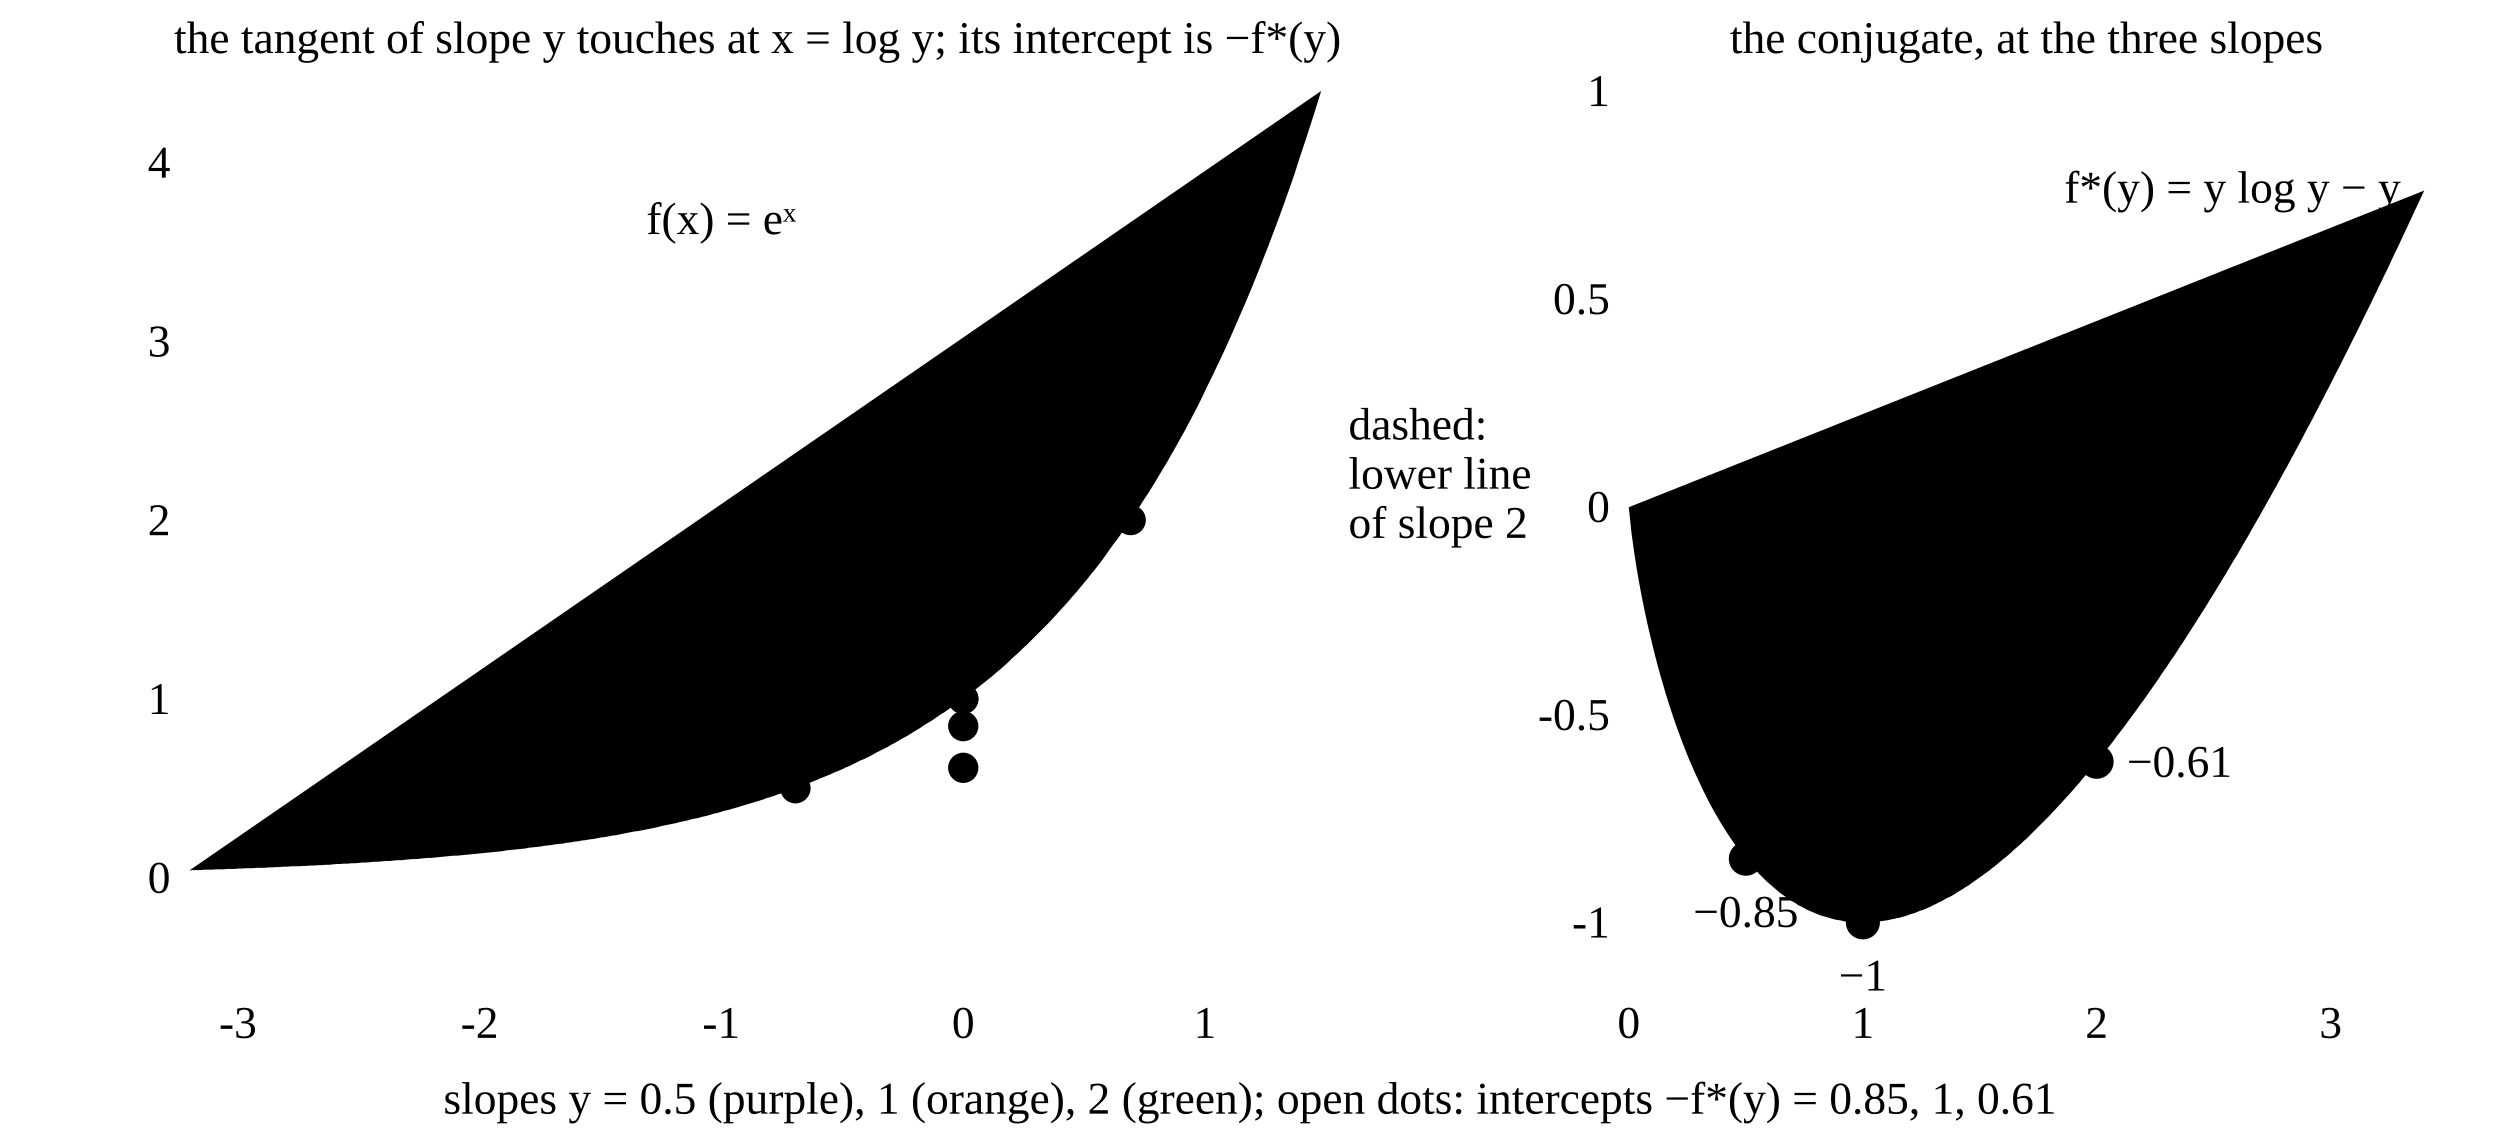
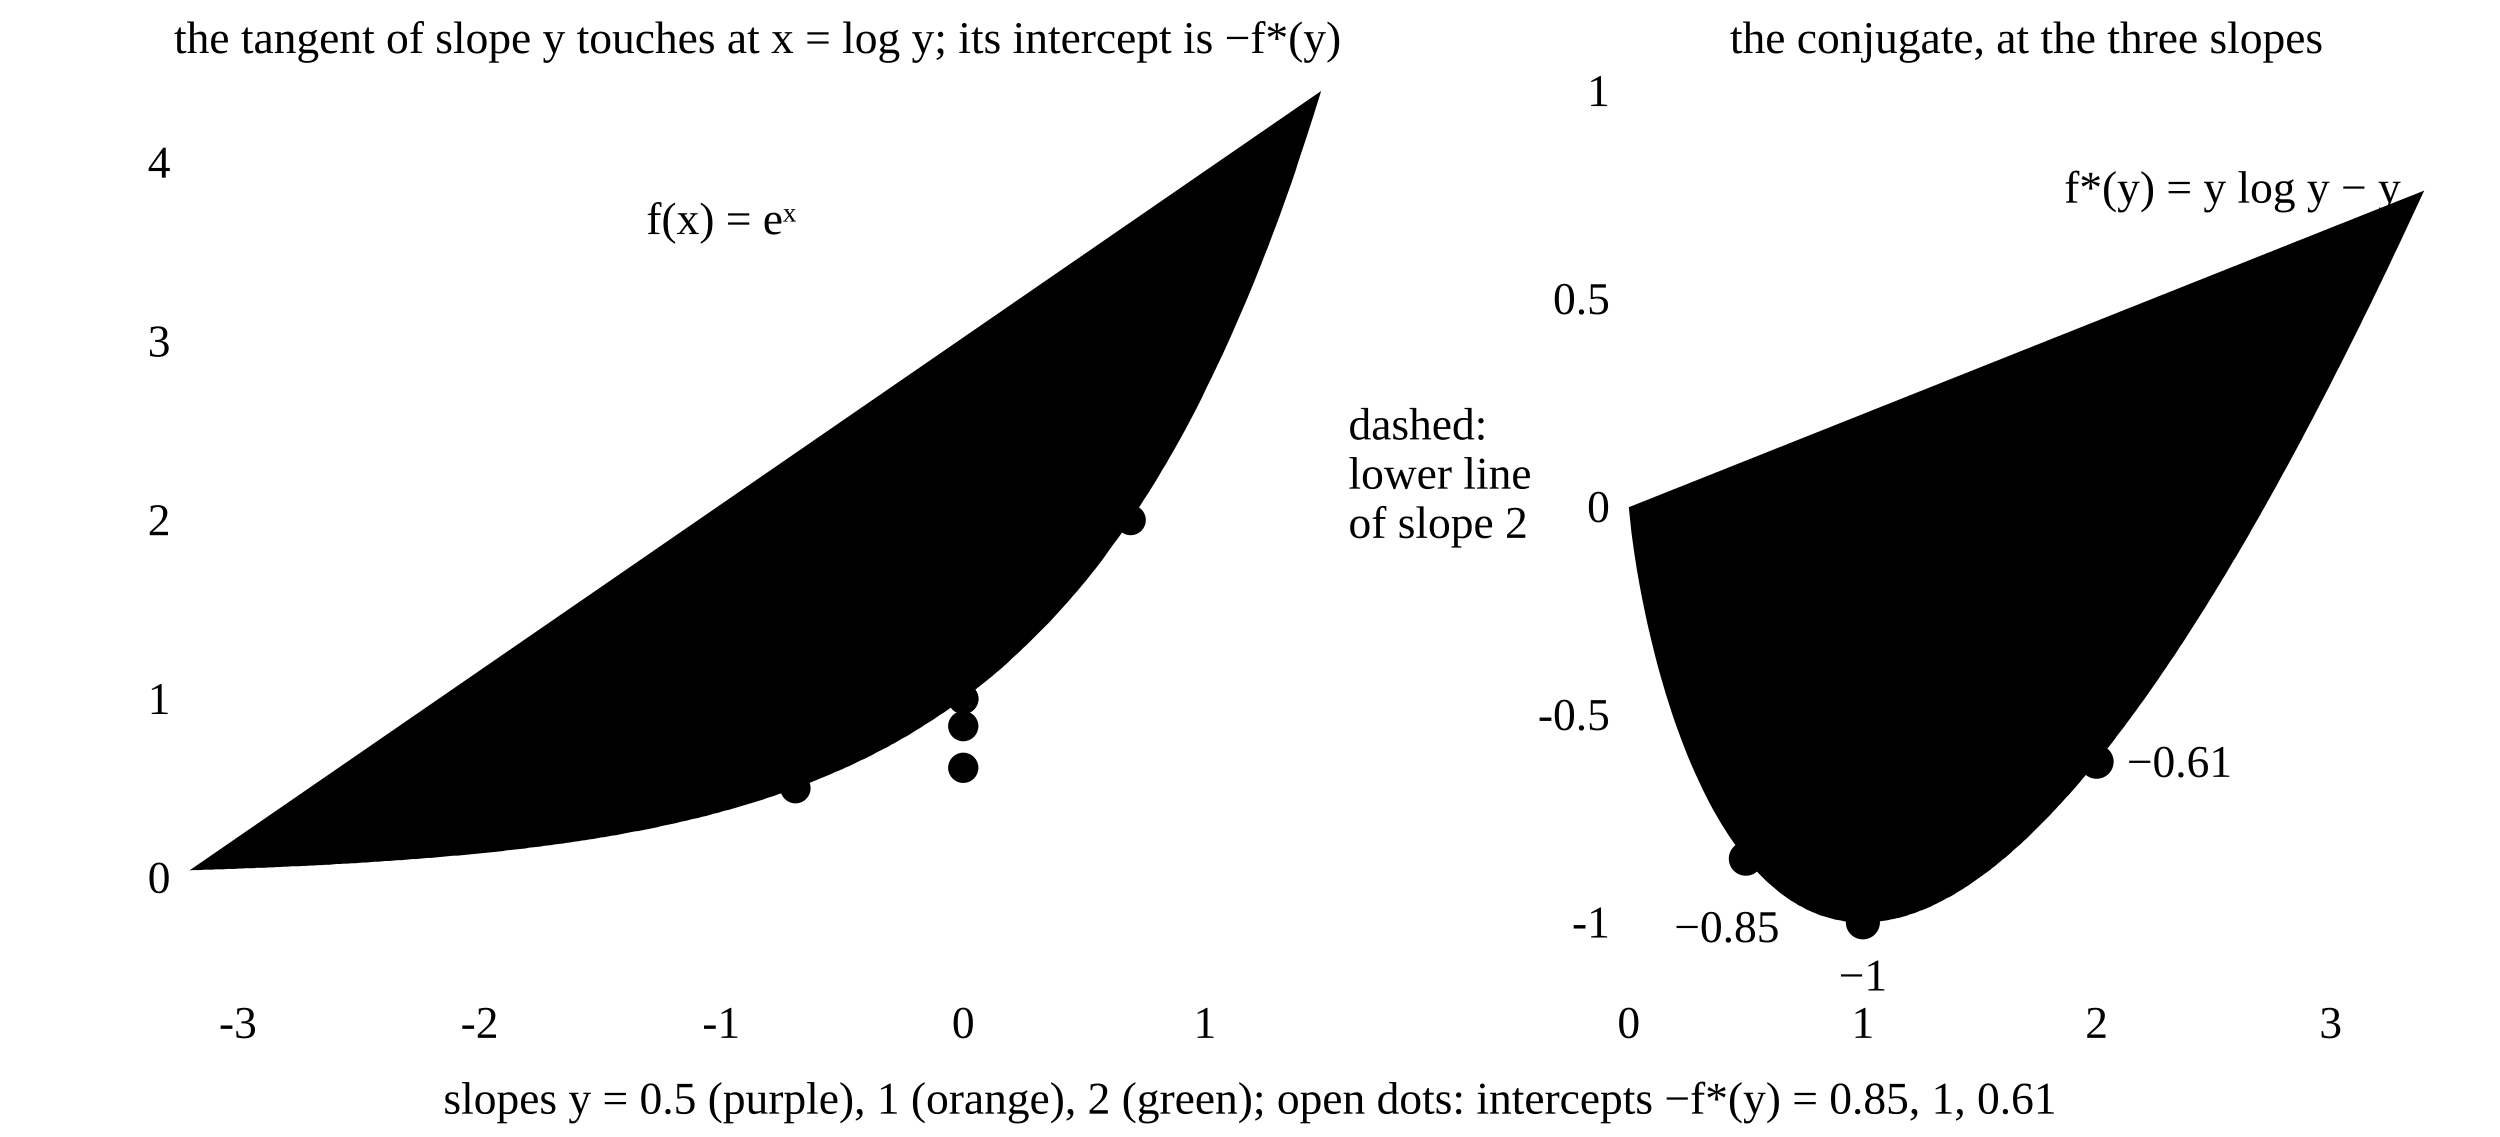
<svg xmlns="http://www.w3.org/2000/svg" viewBox="0 0 660 300" role="img" aria-label="Legendre transform of exp: supporting lines of slope y have intercept -f*(y)">
  <text x="62.8" y="274.0" class="tx-s" text-anchor="middle">-3</text>
  <text x="126.6" y="274.0" class="tx-s" text-anchor="middle">-2</text>
  <text x="190.4" y="274.0" class="tx-s" text-anchor="middle">-1</text>
  <text x="254.3" y="274.0" class="tx-s" text-anchor="middle">0</text>
  <text x="318.1" y="274.0" class="tx-s" text-anchor="middle">1</text>
  <text x="45.0" y="235.7" class="tx-s" text-anchor="end">0</text>
  <text x="45.0" y="188.5" class="tx-s" text-anchor="end">1</text>
  <text x="45.0" y="141.3" class="tx-s" text-anchor="end">2</text>
  <text x="45.0" y="94.1" class="tx-s" text-anchor="end">3</text>
  <text x="45.0" y="46.9" class="tx-s" text-anchor="end">4</text>
  <line x1="50.0" y1="231.7" x2="350.0" y2="231.7" class="ax" />
  <line x1="254.3" y1="260.0" x2="254.3" y2="24.0" class="ax" />
  <path d="M50.0 229.8L51.0 229.7L52.0 229.7L53.0 229.7L54.0 229.6L55.0 229.6L56.0 229.6L57.0 229.5L58.0 229.5L59.0 229.5L60.0 229.4L61.0 229.4L62.0 229.4L62.9 229.3L63.9 229.3L64.9 229.2L65.9 229.2L66.9 229.2L67.9 229.1L68.9 229.1L69.9 229.1L70.9 229.0L71.9 229.0L72.9 228.9L73.9 228.9L74.9 228.8L75.9 228.8L76.9 228.7L77.9 228.7L78.9 228.7L79.9 228.6L80.9 228.6L81.9 228.5L82.9 228.5L83.9 228.4L84.9 228.4L85.9 228.3L86.9 228.3L87.9 228.2L88.8 228.1L89.8 228.1L90.8 228.0L91.8 228.0L92.8 227.9L93.8 227.9L94.8 227.8L95.8 227.7L96.8 227.7L97.8 227.6L98.8 227.5L99.8 227.5L100.8 227.4L101.8 227.3L102.8 227.3L103.8 227.2L104.8 227.1L105.8 227.1L106.8 227.0L107.8 226.9L108.8 226.8L109.8 226.8L110.8 226.7L111.8 226.6L112.8 226.5L113.7 226.5L114.7 226.4L115.7 226.3L116.7 226.2L117.7 226.1L118.7 226.0L119.7 225.9L120.7 225.9L121.7 225.8L122.7 225.7L123.7 225.6L124.7 225.5L125.7 225.4L126.7 225.3L127.7 225.2L128.7 225.1L129.7 225.0L130.7 224.9L131.7 224.8L132.7 224.7L133.7 224.5L134.7 224.4L135.7 224.3L136.7 224.2L137.7 224.1L138.7 224.0L139.6 223.8L140.6 223.7L141.6 223.6L142.6 223.5L143.6 223.3L144.6 223.2L145.6 223.1L146.6 222.9L147.6 222.8L148.6 222.7L149.6 222.5L150.6 222.4L151.6 222.2L152.6 222.1L153.6 221.9L154.6 221.8L155.6 221.6L156.6 221.5L157.6 221.3L158.6 221.1L159.6 221.0L160.6 220.8L161.6 220.6L162.6 220.5L163.6 220.3L164.5 220.1L165.5 219.9L166.5 219.7L167.5 219.5L168.5 219.4L169.5 219.2L170.5 219.0L171.5 218.8L172.5 218.6L173.5 218.4L174.5 218.1L175.5 217.9L176.5 217.7L177.5 217.5L178.5 217.3L179.5 217.0L180.5 216.8L181.5 216.6L182.5 216.3L183.5 216.1L184.5 215.9L185.5 215.6L186.5 215.4L187.5 215.1L188.5 214.8L189.5 214.6L190.4 214.3L191.4 214.0L192.4 213.8L193.4 213.5L194.4 213.2L195.4 212.9L196.4 212.6L197.4 212.3L198.4 212.0L199.4 211.7L200.4 211.4L201.4 211.1L202.4 210.7L203.4 210.4L204.4 210.1L205.4 209.7L206.4 209.4L207.4 209.0L208.4 208.7L209.4 208.3L210.4 207.9L211.4 207.6L212.4 207.2L213.4 206.8L214.4 206.4L215.4 206.0L216.3 205.6L217.3 205.2L218.3 204.8L219.3 204.4L220.3 203.9L221.3 203.5L222.3 203.1L223.3 202.6L224.3 202.2L225.3 201.7L226.3 201.2L227.3 200.7L228.3 200.3L229.3 199.8L230.3 199.3L231.3 198.7L232.3 198.2L233.3 197.7L234.3 197.2L235.3 196.6L236.3 196.1L237.3 195.5L238.3 194.9L239.3 194.4L240.3 193.8L241.2 193.2L242.2 192.6L243.2 192.0L244.2 191.3L245.2 190.7L246.2 190.1L247.2 189.4L248.2 188.7L249.2 188.1L250.2 187.4L251.2 186.7L252.2 186.0L253.2 185.3L254.2 184.5L255.2 183.8L256.2 183.0L257.2 182.3L258.2 181.5L259.2 180.7L260.2 179.9L261.2 179.1L262.2 178.3L263.2 177.4L264.2 176.6L265.2 175.7L266.2 174.8L267.1 173.9L268.1 173.0L269.1 172.1L270.1 171.1L271.1 170.2L272.1 169.2L273.1 168.2L274.1 167.2L275.1 166.2L276.1 165.2L277.1 164.2L278.1 163.1L279.1 162.0L280.1 160.9L281.1 159.8L282.1 158.7L283.1 157.5L284.1 156.4L285.1 155.2L286.1 154.0L287.1 152.8L288.1 151.5L289.1 150.3L290.1 149.0L291.1 147.7L292.0 146.4L293.0 145.0L294.0 143.6L295.0 142.3L296.0 140.9L297.0 139.4L298.0 138.0L299.0 136.5L300.0 135.0L301.0 133.5L302.0 131.9L303.0 130.4L304.0 128.8L305.0 127.2L306.0 125.5L307.0 123.8L308.0 122.2L309.0 120.4L310.0 118.7L311.0 116.9L312.0 115.1L313.0 113.3L314.0 111.4L315.0 109.5L316.0 107.6L317.0 105.6L317.9 103.7L318.9 101.6L319.9 99.6L320.9 97.5L321.9 95.4L322.9 93.3L323.9 91.1L324.9 88.9L325.9 86.6L326.9 84.3L327.9 82.0L328.9 79.7L329.9 77.3L330.9 74.9L331.9 72.4L332.9 69.9L333.9 67.3L334.9 64.8L335.9 62.1L336.9 59.5L337.9 56.8L338.9 54.0L339.9 51.2L340.9 48.4L341.9 45.5L342.8 42.6L343.8 39.6L344.8 36.6L345.8 33.5L346.8 30.4L347.8 27.2L348.8 24.0" class="ln c1" />
  <line x1="69.6" y1="260.0" x2="350.0" y2="156.3" class="ln c5 thin" />
  <circle cx="210.0" cy="208.1" r="4" class="f5" />
  <circle cx="254.3" cy="191.7" r="4" class="fs ln c5 thin" />
  <line x1="152.1" y1="260.0" x2="350.0" y2="113.7" class="ln c2 thin" />
  <circle cx="254.3" cy="184.5" r="4" class="f2" />
  <circle cx="254.3" cy="184.5" r="4" class="fs ln c2 thin" />
  <line x1="215.5" y1="260.0" x2="350.0" y2="61.1" class="ln c3 thin" />
  <circle cx="298.5" cy="137.3" r="4" class="f3" />
  <circle cx="254.3" cy="202.7" r="4" class="fs ln c3 thin" />
  <line x1="247.4" y1="260.0" x2="350.0" y2="108.3" class="ln c3 hair dash" />
  <text x="356.0" y="116.0" class="tx-s t3" text-anchor="start">dashed:</text>
  <text x="356.0" y="129.0" class="tx-s t3" text-anchor="start">lower line</text>
  <text x="356.0" y="142.0" class="tx-s t3" text-anchor="start">of slope 2</text>
  <text x="190.4" y="61.8" class="tx-b t1" text-anchor="middle">f(x) = eˣ</text>
  <text x="200.0" y="14.0" class="tx-s" text-anchor="middle">the tangent of slope y touches at x = log y; its intercept is −f*(y)</text>
  <text x="430.0" y="274.0" class="tx-s" text-anchor="middle">0</text>
  <text x="491.8" y="274.0" class="tx-s" text-anchor="middle">1</text>
  <text x="553.5" y="274.0" class="tx-s" text-anchor="middle">2</text>
  <text x="615.3" y="274.0" class="tx-s" text-anchor="middle">3</text>
  <text x="425.0" y="247.5" class="tx-s" text-anchor="end">-1</text>
  <text x="425.0" y="192.7" class="tx-s" text-anchor="end">-0.5</text>
  <text x="425.0" y="137.8" class="tx-s" text-anchor="end">0</text>
  <text x="425.0" y="82.9" class="tx-s" text-anchor="end">0.5</text>
  <text x="425.0" y="28.0" class="tx-s" text-anchor="end">1</text>
  <line x1="430.0" y1="133.8" x2="640.0" y2="133.8" class="ax" />
  <line x1="430.0" y1="260.0" x2="430.0" y2="24.0" class="ax" />
  <path d="M430.0 133.9L430.7 140.6L431.4 145.7L432.1 150.2L432.8 154.2L433.5 157.9L434.2 161.3L434.9 164.6L435.6 167.6L436.3 170.5L437.0 173.3L437.7 176.0L438.4 178.5L439.1 180.9L439.8 183.3L440.5 185.5L441.2 187.7L441.9 189.8L442.6 191.8L443.3 193.7L444.0 195.6L444.7 197.4L445.4 199.2L446.1 200.9L446.8 202.5L447.5 204.1L448.2 205.6L448.9 207.1L449.6 208.6L450.3 210.0L451.0 211.4L451.7 212.7L452.4 214.0L453.1 215.2L453.8 216.4L454.5 217.6L455.2 218.7L455.9 219.8L456.6 220.9L457.3 221.9L458.0 222.9L458.7 223.9L459.4 224.8L460.1 225.7L460.8 226.6L461.5 227.4L462.2 228.3L462.9 229.1L463.6 229.8L464.3 230.6L465.0 231.3L465.7 232.0L466.4 232.7L467.1 233.3L467.8 233.9L468.5 234.5L469.2 235.1L469.9 235.7L470.6 236.2L471.3 236.7L472.0 237.2L472.7 237.7L473.4 238.1L474.1 238.5L474.8 239.0L475.5 239.3L476.2 239.7L476.9 240.1L477.6 240.4L478.3 240.7L479.0 241.0L479.7 241.3L480.4 241.6L481.1 241.8L481.8 242.0L482.5 242.2L483.2 242.4L483.9 242.6L484.6 242.8L485.3 242.9L486.0 243.0L486.7 243.2L487.4 243.3L488.1 243.3L488.8 243.4L489.5 243.5L490.2 243.5L490.9 243.5L491.6 243.5L492.3 243.5L493.0 243.5L493.7 243.5L494.4 243.4L495.1 243.4L495.8 243.3L496.5 243.2L497.2 243.1L497.9 243.0L498.6 242.9L499.3 242.7L500.0 242.6L500.7 242.4L501.4 242.3L502.1 242.1L502.8 241.9L503.5 241.7L504.2 241.4L504.9 241.2L505.6 241.0L506.3 240.7L507.0 240.4L507.7 240.2L508.4 239.9L509.1 239.6L509.8 239.3L510.5 238.9L511.2 238.6L511.9 238.2L512.6 237.9L513.3 237.5L514.0 237.1L514.7 236.8L515.4 236.4L516.1 236.0L516.8 235.5L517.5 235.1L518.2 234.7L518.9 234.2L519.6 233.8L520.3 233.3L521.0 232.8L521.7 232.3L522.4 231.8L523.1 231.3L523.8 230.8L524.5 230.3L525.2 229.8L525.9 229.2L526.6 228.7L527.3 228.1L528.0 227.5L528.7 226.9L529.4 226.4L530.1 225.8L530.8 225.2L531.5 224.5L532.2 223.9L532.9 223.3L533.6 222.7L534.3 222.0L535.0 221.4L535.7 220.7L536.4 220.0L537.1 219.3L537.8 218.6L538.5 217.9L539.2 217.2L539.9 216.5L540.6 215.8L541.3 215.1L542.0 214.3L542.7 213.6L543.4 212.8L544.1 212.1L544.8 211.3L545.5 210.5L546.2 209.8L546.9 209.0L547.6 208.2L548.3 207.4L549.0 206.6L549.7 205.7L550.4 204.9L551.1 204.1L551.8 203.2L552.5 202.4L553.2 201.5L553.9 200.7L554.6 199.8L555.3 198.9L556.0 198.0L556.7 197.2L557.4 196.3L558.1 195.4L558.8 194.4L559.5 193.5L560.2 192.6L560.9 191.7L561.6 190.7L562.3 189.8L563.0 188.8L563.7 187.9L564.4 186.9L565.1 185.9L565.8 185.0L566.5 184.0L567.2 183.0L567.9 182.0L568.6 181.0L569.3 180.0L570.0 179.0L570.7 177.9L571.4 176.9L572.1 175.9L572.8 174.8L573.5 173.8L574.2 172.8L574.9 171.7L575.6 170.6L576.3 169.6L577.0 168.5L577.7 167.4L578.4 166.3L579.1 165.2L579.8 164.1L580.5 163.0L581.2 161.9L581.9 160.8L582.6 159.7L583.3 158.5L584.0 157.4L584.7 156.3L585.4 155.1L586.1 154.0L586.8 152.8L587.5 151.7L588.2 150.5L588.9 149.3L589.6 148.1L590.3 147.0L591.0 145.8L591.7 144.6L592.4 143.4L593.1 142.2L593.8 141.0L594.5 139.7L595.2 138.5L595.9 137.3L596.6 136.1L597.3 134.8L598.0 133.6L598.7 132.3L599.4 131.1L600.1 129.8L600.8 128.6L601.5 127.3L602.2 126.0L602.9 124.7L603.6 123.5L604.3 122.2L605.0 120.9L605.7 119.6L606.4 118.3L607.1 117.0L607.8 115.7L608.5 114.3L609.2 113.0L609.9 111.7L610.6 110.4L611.3 109.0L612.0 107.7L612.7 106.3L613.4 105.0L614.1 103.6L614.8 102.3L615.5 100.9L616.2 99.5L616.9 98.1L617.6 96.8L618.3 95.4L619.0 94.0L619.7 92.6L620.4 91.2L621.1 89.8L621.8 88.4L622.5 87.0L623.2 85.6L623.9 84.1L624.6 82.7L625.3 81.3L626.0 79.9L626.7 78.4L627.4 77.0L628.1 75.5L628.8 74.1L629.5 72.6L630.2 71.2L630.9 69.7L631.6 68.2L632.3 66.7L633.0 65.3L633.7 63.8L634.4 62.3L635.1 60.8L635.8 59.3L636.5 57.8L637.2 56.3L637.9 54.8L638.6 53.3L639.3 51.8L640.0 50.3" class="ln ck" />
  <circle cx="460.9" cy="226.7" r="4.5" class="f5" />
  <circle cx="491.8" cy="243.5" r="4.5" class="f2" />
  <circle cx="553.5" cy="201.1" r="4.5" class="f3" />
  <text x="633.8" y="53.5" class="tx-b" text-anchor="end">f*(y) = y log y − y</text>
-   <text x="460.9" y="244.7" class="tx-s t5" text-anchor="middle">−0.85</text>
+   <text x="455.9" y="248.7" class="tx-s t5" text-anchor="middle">−0.85</text>
  <text x="491.8" y="261.5" class="tx-s t2" text-anchor="middle">−1</text>
  <text x="561.5" y="205.1" class="tx-s t3" text-anchor="start">−0.61</text>
  <text x="535.0" y="14.0" class="tx-s" text-anchor="middle">the conjugate, at the three slopes</text>
  <text x="330.0" y="294.0" class="tx-s" text-anchor="middle">slopes y = 0.5 (purple), 1 (orange), 2 (green); open dots: intercepts −f*(y) = 0.85, 1, 0.61</text>
</svg>
